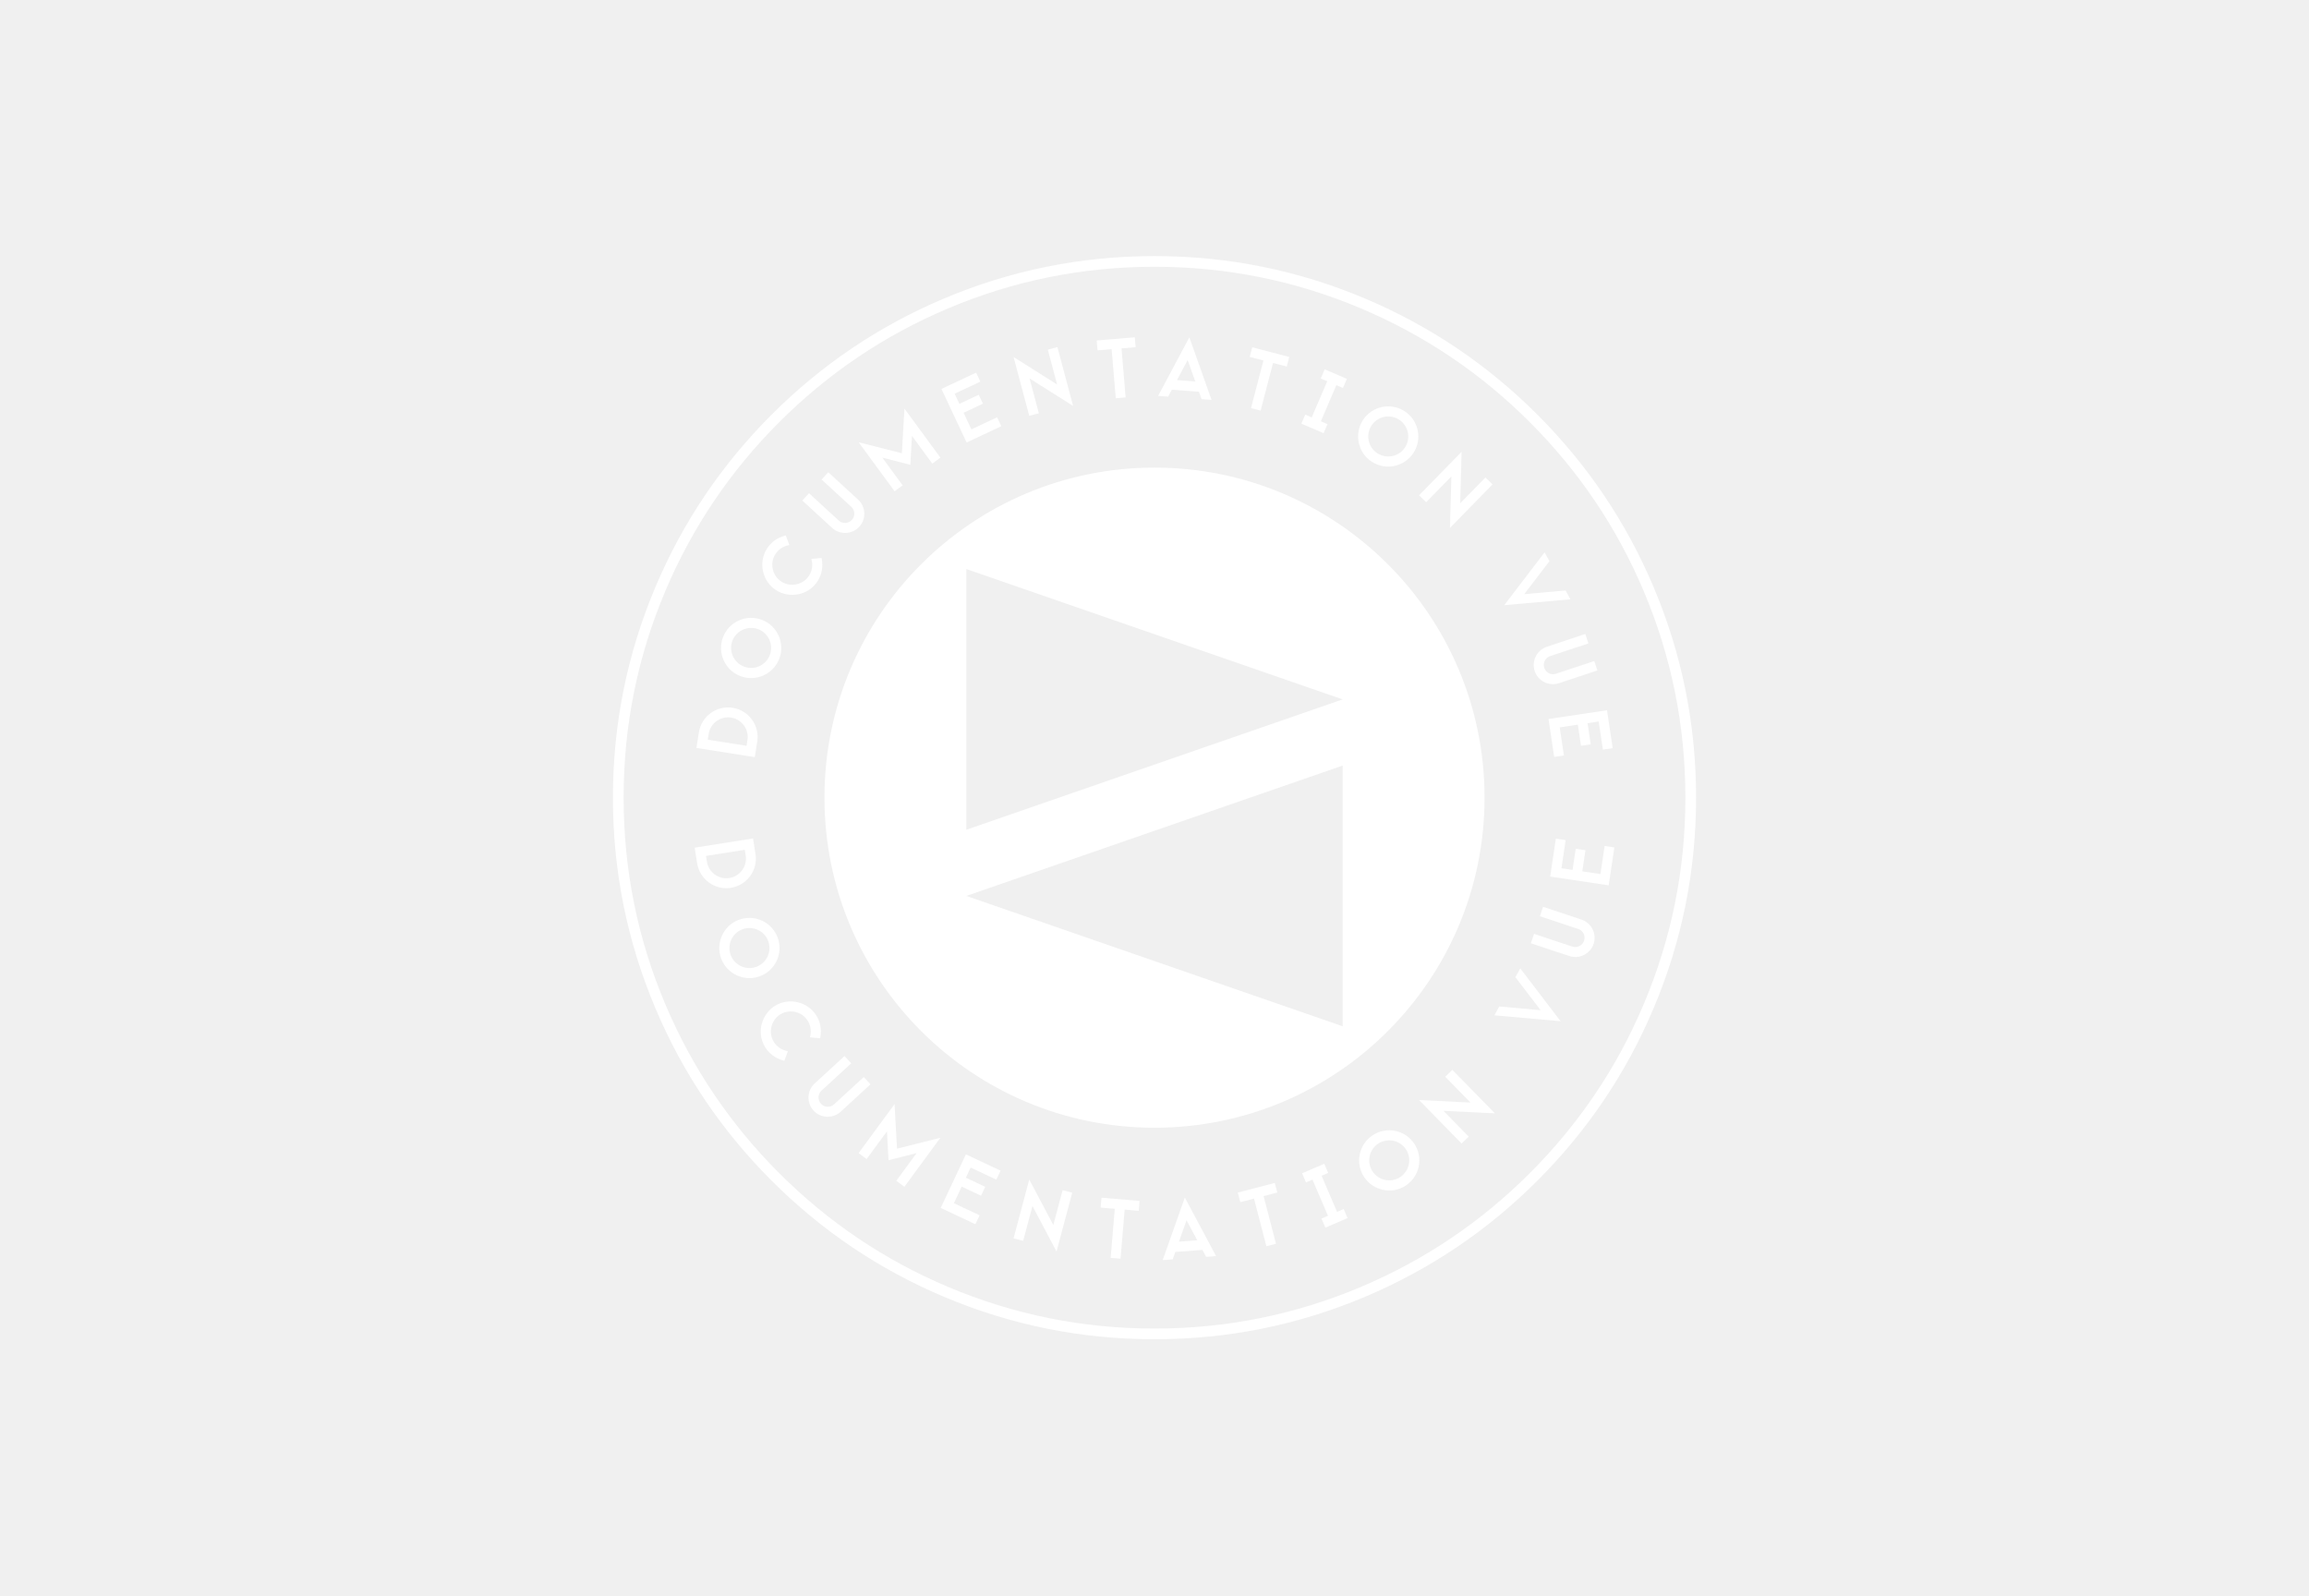
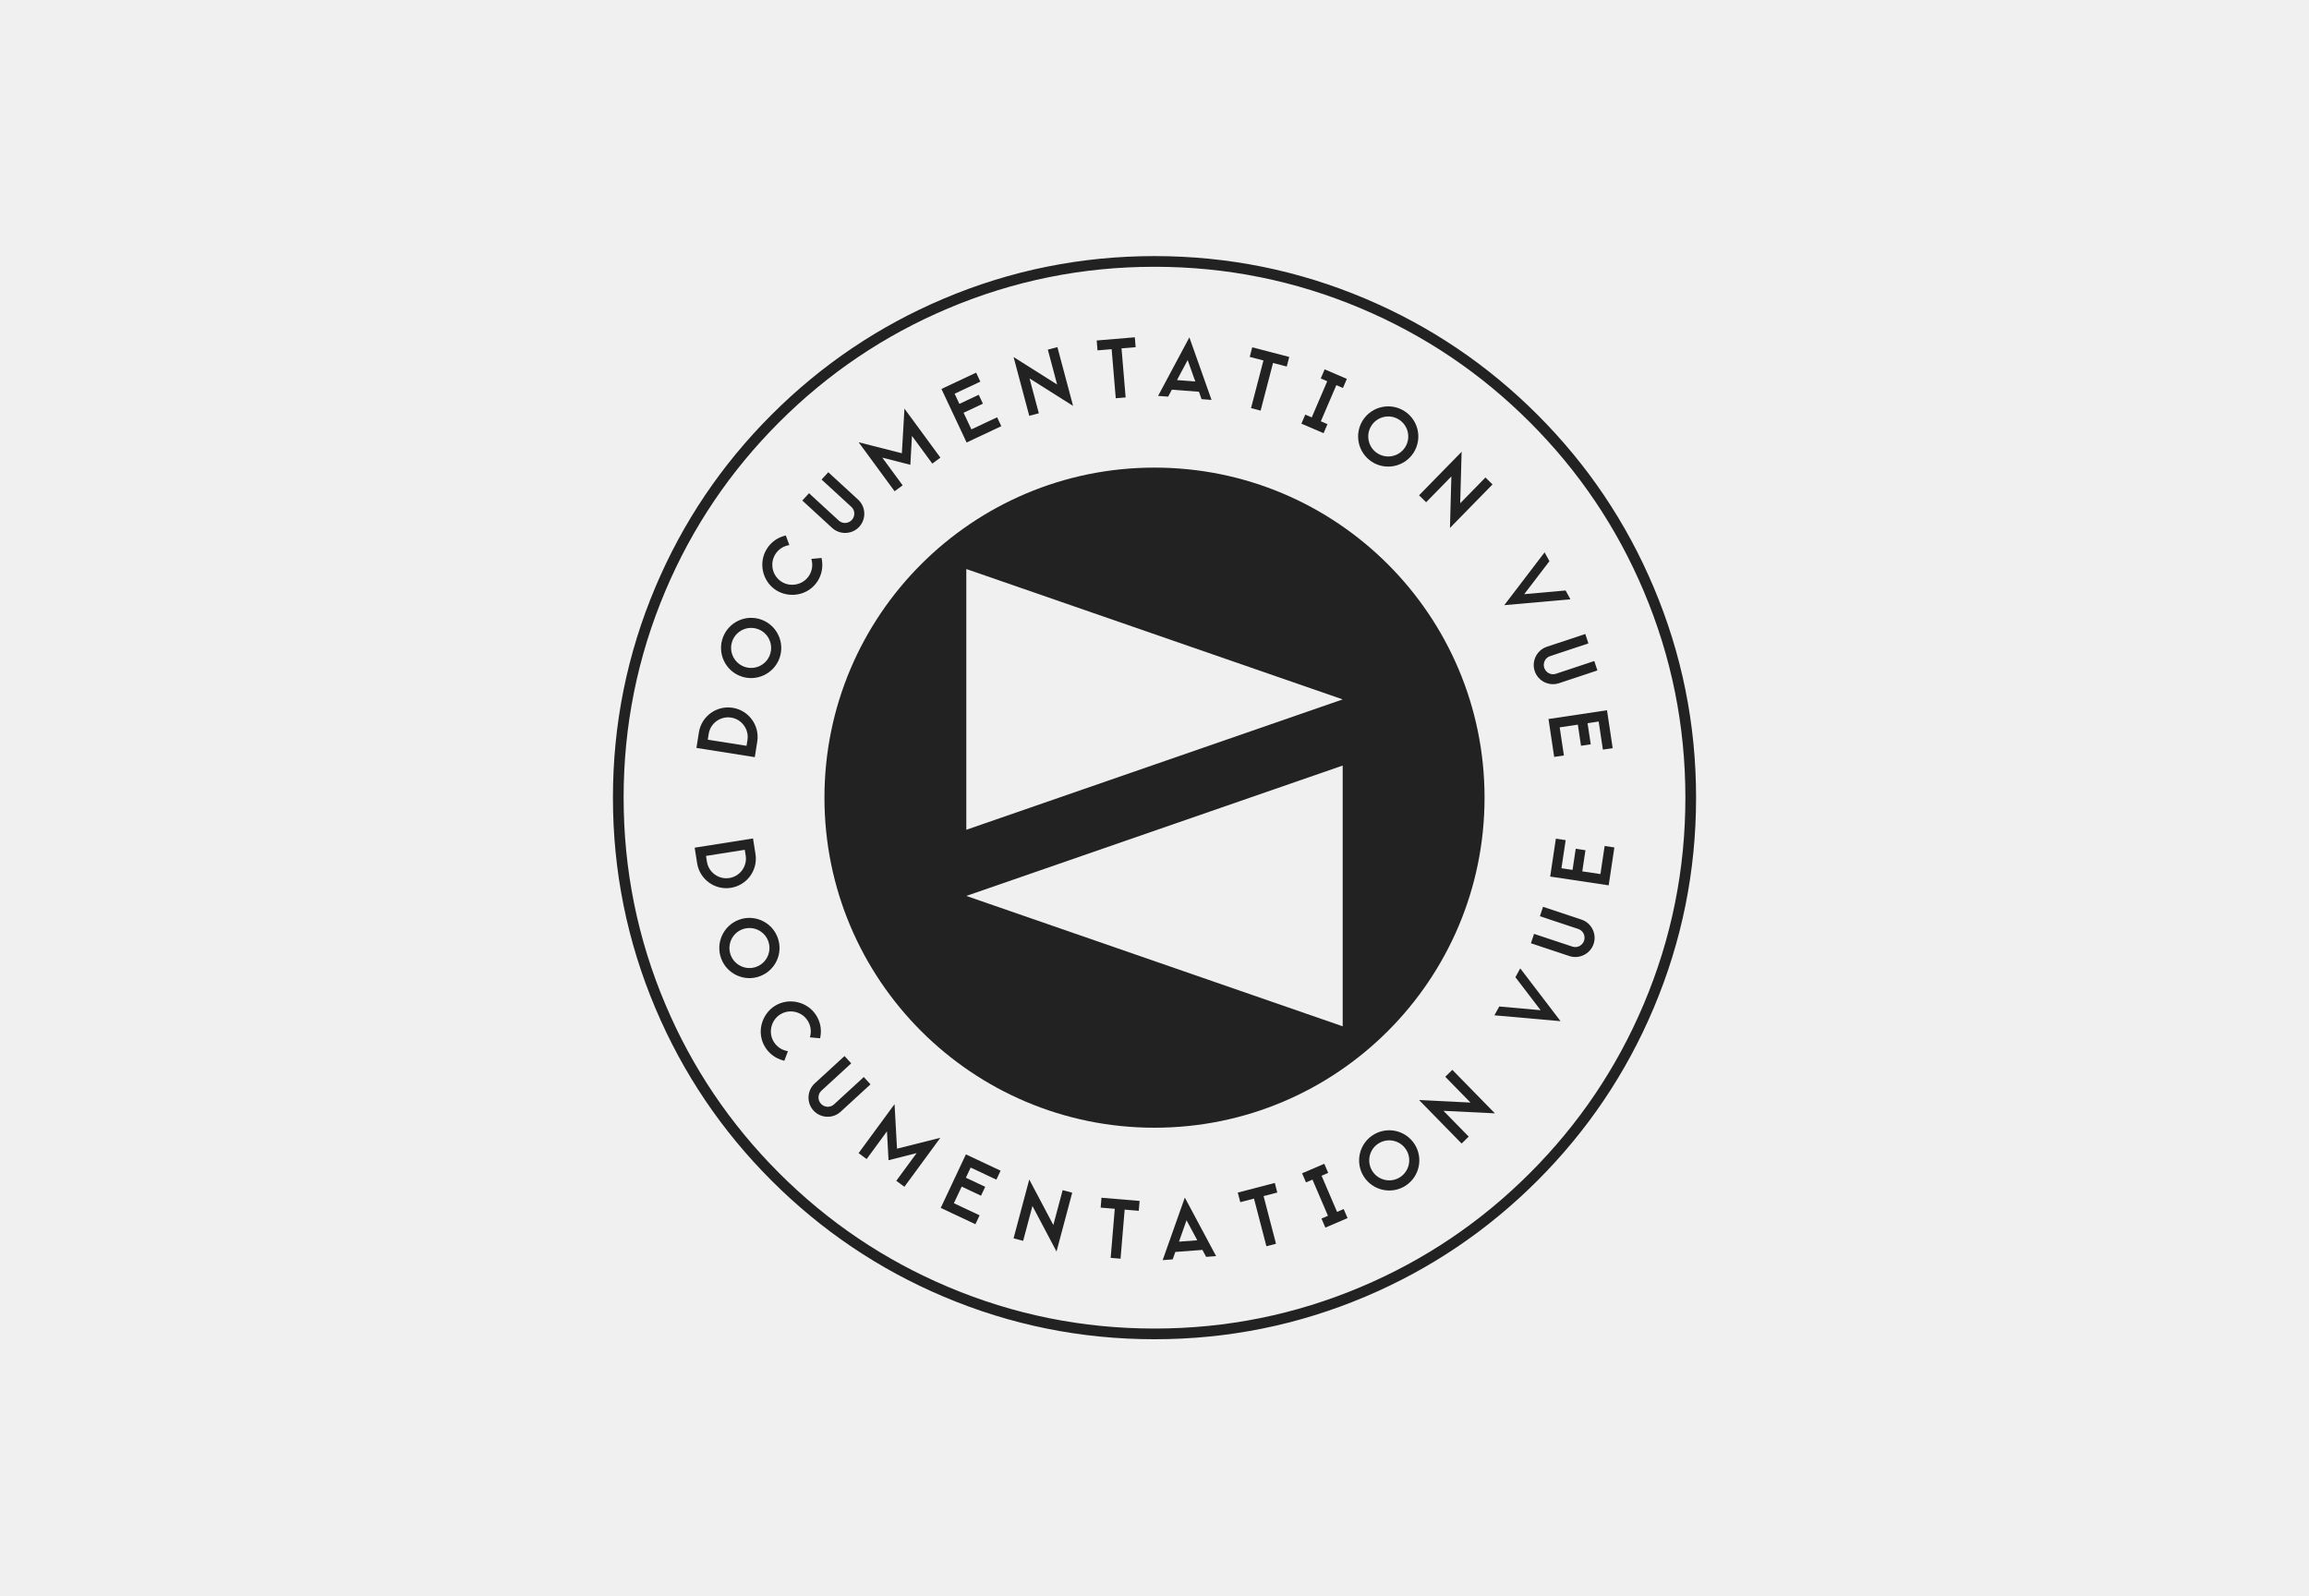
<svg xmlns="http://www.w3.org/2000/svg" contrastcolor="ffffff" template="Contrast" presentation="2.5" layouttype="undefined" specialfontid="undefined" id1="248" id2="247" companyname="Documentation Vue" companytagline="" version="1.1" viewBox="0 45 550 380">
-   <g fill="#fff" fill-rule="none" stroke="none" stroke-width="1" stroke-linecap="butt" stroke-linejoin="miter" stroke-miterlimit="10" stroke-dasharray="" stroke-dashoffset="0" font-family="none" font-weight="none" font-size="none" text-anchor="none" style="mix-blend-mode: normal">
+   <g fill="#222223" fill-rule="none" stroke="none" stroke-width="1" stroke-linecap="butt" stroke-linejoin="miter" stroke-miterlimit="10" stroke-dasharray="" stroke-dashoffset="0" font-family="none" font-weight="none" font-size="none" text-anchor="none" style="mix-blend-mode: normal">
    <g data-paper-data="{&quot;isGlobalGroup&quot;:true,&quot;bounds&quot;:{&quot;x&quot;:146.00000000000003,&quot;y&quot;:106.00000000000003,&quot;width&quot;:258,&quot;height&quot;:258}}">
      <g data-paper-data="{&quot;isIcon&quot;:&quot;true&quot;,&quot;iconType&quot;:&quot;icon&quot;,&quot;rawIconId&quot;:&quot;358997&quot;,&quot;selectedEffects&quot;:{&quot;container&quot;:&quot;circle_simple_filled&quot;,&quot;transformation&quot;:&quot;&quot;,&quot;pattern&quot;:&quot;&quot;},&quot;isDetailed&quot;:false,&quot;fillRule&quot;:&quot;nonzero&quot;,&quot;blockLetter&quot;:&quot;O&quot;,&quot;blockLetterId&quot;:0,&quot;relativeBoundsIconToContainer&quot;:{&quot;top&quot;:-3.2682450533170115e-16,&quot;left&quot;:-2.3344607523692934e-16},&quot;widthRatioIconToContainer&quot;:0.5701942019113877,&quot;heightRatioIconToContainer&quot;:0.6927188481839182,&quot;bounds&quot;:{&quot;x&quot;:196.3827756007484,&quot;y&quot;:156.3827756007484,&quot;width&quot;:157.23366263019005,&quot;height&quot;:157.23366263019005},&quot;iconStyle&quot;:&quot;standalone&quot;,&quot;suitableAsStandaloneIcon&quot;:true}" fill-rule="nonzero">
        <path d="M196.383,235c0,-43.419 35.198,-78.617 78.617,-78.617c43.419,0 78.617,35.198 78.617,78.617c0,43.419 -35.198,78.617 -78.617,78.617c-43.419,0 -78.617,-35.198 -78.617,-78.617zM230.173,180.54v62.108l89.654,-31.055zM319.826,289.459v-62.108l-89.654,31.055z" data-paper-data="{&quot;isPathIcon&quot;:true}" />
      </g>
      <g data-paper-data="{&quot;isPrimaryText&quot;:true}" fill-rule="nonzero">
        <path d="M166.476,219.435l-0.588,3.716l13.9,2.198l0.588,-3.716c0.605,-3.826 -2.017,-7.433 -5.843,-8.038c-3.844,-0.608 -7.452,2.015 -8.057,5.84zM178.044,221.264l-0.219,1.385l-9.236,-1.461l0.219,-1.385c0.4,-2.532 2.806,-4.28 5.356,-3.877c2.532,0.4 4.28,2.806 3.88,5.338z" data-paper-data="{&quot;glyphName&quot;:&quot;D&quot;,&quot;glyphIndex&quot;:0,&quot;firstGlyphOfWord&quot;:true,&quot;word&quot;:1}" />
        <path d="M172.194,196.849c-1.372,3.701 0.516,7.843 4.234,9.221c3.701,1.372 7.849,-0.533 9.221,-4.234c1.378,-3.718 -0.533,-7.849 -4.234,-9.221c-3.718,-1.378 -7.843,0.516 -9.221,4.234zM183.383,200.996c-0.91,2.456 -3.66,3.718 -6.116,2.808c-2.473,-0.917 -3.736,-3.666 -2.825,-6.122c0.917,-2.473 3.666,-3.736 6.139,-2.819c2.456,0.91 3.718,3.66 2.802,6.133z" data-paper-data="{&quot;glyphName&quot;:&quot;O&quot;,&quot;glyphIndex&quot;:1,&quot;word&quot;:1}" />
        <path d="M183.961,179.306c0.03,-0.809 0.29,-1.604 0.723,-2.291c0.678,-1.077 1.738,-1.826 2.959,-2.104l0.382,-0.087l-0.853,-2.28l-0.315,0.085c-1.788,0.487 -3.229,1.564 -4.201,3.109c-2.083,3.309 -1.049,7.795 2.245,9.868c3.075,1.935 7.644,1.324 9.884,-2.235c0.973,-1.545 1.283,-3.355 0.97,-5.143l-0.06,-0.321l-2.425,0.217l0.087,0.382c0.278,1.221 0.061,2.501 -0.617,3.578c-1.415,2.248 -4.423,2.839 -6.562,1.493c-1.42,-0.894 -2.291,-2.488 -2.215,-4.271z" data-paper-data="{&quot;glyphName&quot;:&quot;C&quot;,&quot;glyphIndex&quot;:2,&quot;word&quot;:1}" />
        <path d="M197.296,157.485l-1.597,1.739l7.105,6.524c0.883,0.811 0.929,2.206 0.106,3.102c-0.811,0.883 -2.217,0.969 -3.1,0.158l-7.105,-6.524l-1.597,1.739l7.105,6.524c1.847,1.697 4.766,1.572 6.463,-0.275c1.709,-1.861 1.572,-4.766 -0.275,-6.463z" data-paper-data="{&quot;glyphName&quot;:&quot;U&quot;,&quot;glyphIndex&quot;:3,&quot;word&quot;:1}" />
        <path d="M204.524,150.343l8.567,11.672l1.918,-1.408l-4.845,-6.602l6.678,1.711l0.385,-6.894l4.845,6.602l1.933,-1.419l-8.567,-11.672l-0.615,10.632z" data-paper-data="{&quot;glyphName&quot;:&quot;M&quot;,&quot;glyphIndex&quot;:4,&quot;word&quot;:1}" />
        <path d="M230.246,150.4l8.262,-3.884l-0.997,-2.12l-6.126,2.88l-1.86,-3.956l4.607,-2.166l-0.997,-2.12l-4.607,2.166l-1.138,-2.42l6.126,-2.88l-1.004,-2.136l-8.262,3.884z" data-paper-data="{&quot;glyphName&quot;:&quot;E&quot;,&quot;glyphIndex&quot;:5,&quot;word&quot;:1}" />
        <path d="M251.806,136.59l-10.375,-6.548l3.737,14.007l2.281,-0.608l-2.215,-8.304l10.375,6.548l-3.737,-14.007l-2.281,0.608z" data-paper-data="{&quot;glyphName&quot;:&quot;N&quot;,&quot;glyphIndex&quot;:6,&quot;word&quot;:1}" />
        <path d="M261.232,126.103l0.197,2.353l3.363,-0.282l0.979,11.689l2.353,-0.197l-0.979,-11.689l3.363,-0.282l-0.197,-2.353z" data-paper-data="{&quot;glyphName&quot;:&quot;T&quot;,&quot;glyphIndex&quot;:7,&quot;word&quot;:1}" />
        <path d="M275.858,139.3l2.391,0.18l0.883,-1.654l6.455,0.485l0.625,1.767l2.373,0.178l-5.279,-14.898zM282.899,130.767l1.818,5.094l-4.359,-0.328z" data-paper-data="{&quot;glyphName&quot;:&quot;A&quot;,&quot;glyphIndex&quot;:8,&quot;word&quot;:1}" />
        <path d="M298.278,127.726l-0.595,2.285l3.266,0.851l-2.957,11.351l2.285,0.595l2.957,-11.351l3.266,0.851l0.595,-2.285z" data-paper-data="{&quot;glyphName&quot;:&quot;T&quot;,&quot;glyphIndex&quot;:9,&quot;word&quot;:1}" />
        <path d="M315.531,132.98l-0.93,2.17l1.543,0.661l-3.69,8.612l-1.543,-0.661l-0.922,2.153l5.289,2.266l0.922,-2.153l-1.577,-0.676l3.69,-8.612l1.577,0.676l0.93,-2.17z" data-paper-data="{&quot;glyphName&quot;:&quot;I&quot;,&quot;glyphIndex&quot;:10,&quot;word&quot;:1}" />
        <path d="M334.57,142.947c-3.313,-2.146 -7.766,-1.207 -9.922,2.121c-2.146,3.313 -1.192,7.776 2.121,9.922c3.328,2.156 7.776,1.192 9.922,-2.121c2.156,-3.328 1.207,-7.766 -2.121,-9.922zM328.083,152.962c-2.198,-1.424 -2.831,-4.383 -1.407,-6.581c1.434,-2.214 4.393,-2.846 6.591,-1.422c2.214,1.434 2.846,4.393 1.412,6.606c-1.424,2.198 -4.383,2.831 -6.596,1.397z" data-paper-data="{&quot;glyphName&quot;:&quot;O&quot;,&quot;glyphIndex&quot;:11,&quot;word&quot;:1}" />
        <path d="M347.818,164.878l0.336,-12.263l-10.138,10.362l1.687,1.651l6.011,-6.143l-0.336,12.263l10.138,-10.362l-1.687,-1.651z" data-paper-data="{&quot;glyphName&quot;:&quot;N&quot;,&quot;glyphIndex&quot;:12,&quot;lastGlyphOfWord&quot;:true,&quot;word&quot;:1}" />
        <path d="M363.065,186.529l6.009,-7.859l-1.157,-2.1l-9.601,12.576l15.76,-1.397l-1.157,-2.1z" data-paper-data="{&quot;glyphName&quot;:&quot;V&quot;,&quot;glyphIndex&quot;:13,&quot;firstGlyphOfWord&quot;:true,&quot;word&quot;:2}" />
        <path d="M380.501,204.694l-0.745,-2.24l-9.154,3.042c-1.138,0.378 -2.379,-0.259 -2.763,-1.414c-0.378,-1.138 0.23,-2.409 1.367,-2.787l9.154,-3.042l-0.745,-2.24l-9.154,3.042c-2.38,0.791 -3.689,3.403 -2.898,5.783c0.797,2.398 3.403,3.689 5.783,2.898z" data-paper-data="{&quot;glyphName&quot;:&quot;U&quot;,&quot;glyphIndex&quot;:14,&quot;word&quot;:2}" />
        <path d="M368.85,216.266l1.354,9.029l2.316,-0.347l-1.004,-6.694l4.323,-0.648l0.755,5.034l2.316,-0.347l-0.755,-5.034l2.645,-0.397l1.004,6.694l2.335,-0.35l-1.354,-9.029z" data-paper-data="{&quot;glyphName&quot;:&quot;E&quot;,&quot;glyphIndex&quot;:15,&quot;lastGlyphOfWord&quot;:true,&quot;word&quot;:2}" />
      </g>
      <g data-paper-data="{&quot;isMirroredPrimaryText&quot;:true}" fill-rule="nonzero">
        <path d="M179.957,248.432l-0.588,-3.716l-13.9,2.198l0.588,3.716c0.605,3.826 4.213,6.448 8.038,5.843c3.844,-0.608 6.466,-4.216 5.861,-8.041zM168.389,250.262l-0.219,-1.385l9.236,-1.461l0.219,1.385c0.4,2.532 -1.348,4.937 -3.898,5.341c-2.532,0.4 -4.937,-1.348 -5.338,-3.88z" data-paper-data="{&quot;glyphName&quot;:&quot;D&quot;,&quot;glyphIndex&quot;:0,&quot;firstGlyphOfWord&quot;:true,&quot;word&quot;:1}" />
        <path d="M185.234,268.317c-1.372,-3.701 -5.503,-5.612 -9.221,-4.234c-3.701,1.372 -5.606,5.52 -4.234,9.221c1.378,3.718 5.52,5.606 9.221,4.234c3.718,-1.378 5.612,-5.503 4.234,-9.221zM174.044,272.465c-0.91,-2.456 0.352,-5.205 2.808,-6.116c2.473,-0.917 5.223,0.346 6.133,2.802c0.917,2.473 -0.346,5.223 -2.819,6.139c-2.456,0.91 -5.205,-0.352 -6.122,-2.825z" data-paper-data="{&quot;glyphName&quot;:&quot;O&quot;,&quot;glyphIndex&quot;:1,&quot;word&quot;:1}" />
        <path d="M190.642,286.489c0.717,0.377 1.321,0.956 1.753,1.643c0.678,1.077 0.895,2.357 0.617,3.578l-0.087,0.382l2.425,0.217l0.06,-0.321c0.335,-1.823 -0.013,-3.587 -0.986,-5.133c-2.083,-3.309 -6.574,-4.318 -9.868,-2.245c-3.075,1.935 -4.5,6.319 -2.261,9.878c0.973,1.545 2.469,2.608 4.217,3.099l0.315,0.085l0.853,-2.28l-0.382,-0.087c-1.221,-0.278 -2.281,-1.027 -2.959,-2.104c-1.415,-2.248 -0.646,-5.216 1.493,-6.562c1.42,-0.894 3.234,-0.99 4.809,-0.15z" data-paper-data="{&quot;glyphName&quot;:&quot;C&quot;,&quot;glyphIndex&quot;:2,&quot;word&quot;:1}" />
        <path d="M207.349,303.283l-1.597,-1.739l-7.105,6.524c-0.883,0.811 -2.277,0.739 -3.1,-0.158c-0.811,-0.883 -0.777,-2.291 0.106,-3.102l7.105,-6.524l-1.597,-1.739l-7.105,6.524c-1.847,1.697 -1.972,4.615 -0.275,6.463c1.709,1.861 4.615,1.972 6.463,0.275z" data-paper-data="{&quot;glyphName&quot;:&quot;U&quot;,&quot;glyphIndex&quot;:3,&quot;word&quot;:1}" />
        <path d="M213.08,308l-8.567,11.672l1.918,1.408l4.845,-6.602l0.37,6.883l6.693,-1.7l-4.845,6.602l1.933,1.419l8.567,-11.672l-10.328,2.6z" data-paper-data="{&quot;glyphName&quot;:&quot;M&quot;,&quot;glyphIndex&quot;:4,&quot;word&quot;:1}" />
        <path d="M224.079,332.719l8.262,3.884l0.997,-2.12l-6.126,-2.88l1.86,-3.956l4.607,2.166l0.997,-2.12l-4.607,-2.166l1.138,-2.42l6.126,2.88l1.004,-2.136l-8.262,-3.884z" data-paper-data="{&quot;glyphName&quot;:&quot;E&quot;,&quot;glyphIndex&quot;:5,&quot;word&quot;:1}" />
        <path d="M250.903,336.795l-5.735,-10.845l-3.737,14.007l2.281,0.608l2.215,-8.304l5.735,10.845l3.737,-14.007l-2.281,-0.608z" data-paper-data="{&quot;glyphName&quot;:&quot;N&quot;,&quot;glyphIndex&quot;:6,&quot;word&quot;:1}" />
        <path d="M262.372,330.295l-0.197,2.353l3.363,0.282l-0.979,11.689l2.353,0.197l0.979,-11.689l3.363,0.282l0.197,-2.353z" data-paper-data="{&quot;glyphName&quot;:&quot;T&quot;,&quot;glyphIndex&quot;:7,&quot;word&quot;:1}" />
        <path d="M276.945,345.155l2.391,-0.18l0.625,-1.767l6.455,-0.485l0.883,1.654l2.373,-0.178l-7.448,-13.941zM282.631,335.665l2.559,4.764l-4.359,0.328z" data-paper-data="{&quot;glyphName&quot;:&quot;A&quot;,&quot;glyphIndex&quot;:8,&quot;word&quot;:1}" />
        <path d="M294.838,329.066l0.595,2.285l3.266,-0.851l2.957,11.351l2.285,-0.595l-2.957,-11.351l3.266,-0.851l-0.595,-2.285z" data-paper-data="{&quot;glyphName&quot;:&quot;T&quot;,&quot;glyphIndex&quot;:9,&quot;word&quot;:1}" />
        <path d="M310.156,324.474l0.93,2.17l1.543,-0.661l3.69,8.612l-1.543,0.661l0.922,2.153l5.289,-2.266l-0.922,-2.153l-1.577,0.676l-3.69,-8.612l1.577,-0.676l-0.93,-2.17z" data-paper-data="{&quot;glyphName&quot;:&quot;I&quot;,&quot;glyphIndex&quot;:10,&quot;word&quot;:1}" />
        <path d="M327.01,315.381c-3.313,2.146 -4.277,6.594 -2.121,9.922c2.146,3.313 6.61,4.267 9.922,2.121c3.328,-2.156 4.267,-6.61 2.121,-9.922c-2.156,-3.328 -6.594,-4.277 -9.922,-2.121zM333.497,325.396c-2.198,1.424 -5.157,0.791 -6.581,-1.407c-1.434,-2.214 -0.801,-5.172 1.397,-6.596c2.214,-1.434 5.172,-0.801 6.606,1.412c1.424,2.198 0.791,5.157 -1.422,6.591z" data-paper-data="{&quot;glyphName&quot;:&quot;O&quot;,&quot;glyphIndex&quot;:11,&quot;word&quot;:1}" />
        <path d="M350.269,307.626l-12.253,-0.603l10.138,10.362l1.687,-1.651l-6.011,-6.143l12.253,0.603l-10.138,-10.362l-1.687,1.651z" data-paper-data="{&quot;glyphName&quot;:&quot;N&quot;,&quot;glyphIndex&quot;:12,&quot;lastGlyphOfWord&quot;:true,&quot;word&quot;:1}" />
        <path d="M366.974,285.624l-9.854,-0.881l-1.157,2.1l15.76,1.397l-9.601,-12.576l-1.157,2.1z" data-paper-data="{&quot;glyphName&quot;:&quot;V&quot;,&quot;glyphIndex&quot;:13,&quot;firstGlyphOfWord&quot;:true,&quot;word&quot;:2}" />
        <path d="M367.549,261.001l-0.745,2.24l9.154,3.042c1.138,0.378 1.751,1.632 1.367,2.787c-0.378,1.138 -1.626,1.792 -2.763,1.414l-9.154,-3.042l-0.745,2.24l9.154,3.042c2.38,0.791 4.992,-0.518 5.783,-2.898c0.797,-2.398 -0.518,-4.992 -2.898,-5.783z" data-paper-data="{&quot;glyphName&quot;:&quot;U&quot;,&quot;glyphIndex&quot;:14,&quot;word&quot;:2}" />
        <path d="M383.186,255.883l1.354,-9.029l-2.316,-0.347l-1.004,6.694l-4.323,-0.648l0.755,-5.034l-2.316,-0.347l-0.755,5.034l-2.645,-0.397l1.004,-6.694l-2.335,-0.35l-1.354,9.029z" data-paper-data="{&quot;glyphName&quot;:&quot;E&quot;,&quot;glyphIndex&quot;:15,&quot;lastGlyphOfWord&quot;:true,&quot;word&quot;:2}" />
      </g>
      <g data-paper-data="{&quot;isContainerElementsWrapper&quot;:true}" fill-rule="evenodd">
        <path d="M183.783,143.783c-11.902,11.902 -21.117,25.57 -27.645,41.003c-6.759,15.98 -10.138,32.717 -10.138,50.213c0,17.496 3.379,34.233 10.138,50.213c6.528,15.434 15.743,29.102 27.645,41.005c11.904,11.903 25.572,21.118 41.004,27.644c15.98,6.76 32.718,10.14 50.213,10.14c17.496,0 34.233,-3.38 50.213,-10.14c15.435,-6.528 29.103,-15.742 41.005,-27.644c11.902,-11.903 21.116,-25.571 27.644,-41.005c6.76,-15.98 10.14,-32.717 10.14,-50.213c0,-17.496 -3.38,-34.233 -10.14,-50.213c-6.528,-15.434 -15.742,-29.102 -27.644,-41.003c-11.903,-11.902 -25.571,-21.117 -41.005,-27.645c-15.98,-6.759 -32.717,-10.138 -50.213,-10.138c-17.496,0 -34.233,3.379 -50.213,10.138c-15.433,6.528 -29.101,15.743 -41.003,27.645zM148.545,235c0,-17.152 3.312,-33.559 9.937,-49.222c6.399,-15.129 15.432,-28.527 27.101,-40.196c11.668,-11.668 25.067,-20.702 40.196,-27.101c15.663,-6.625 32.07,-9.937 49.222,-9.937c17.152,0 33.56,3.312 49.222,9.937c15.129,6.399 28.527,15.432 40.195,27.101c11.668,11.668 20.702,25.066 27.101,40.196c6.625,15.662 9.937,32.07 9.937,49.222c0,17.152 -3.312,33.559 -9.937,49.222c-6.398,15.127 -15.432,28.525 -27.101,40.195c-11.667,11.668 -25.066,20.702 -40.195,27.101c-15.663,6.625 -32.07,9.937 -49.222,9.937c-17.15,0 -33.558,-3.312 -49.222,-9.937c-15.128,-6.398 -28.526,-15.432 -40.195,-27.101c-11.668,-11.668 -20.702,-25.066 -27.101,-40.195c-6.625,-15.664 -9.937,-32.071 -9.937,-49.222z" data-paper-data="{&quot;isBaseLogoContainer&quot;:true}" />
      </g>
    </g>
  </g>
</svg>
